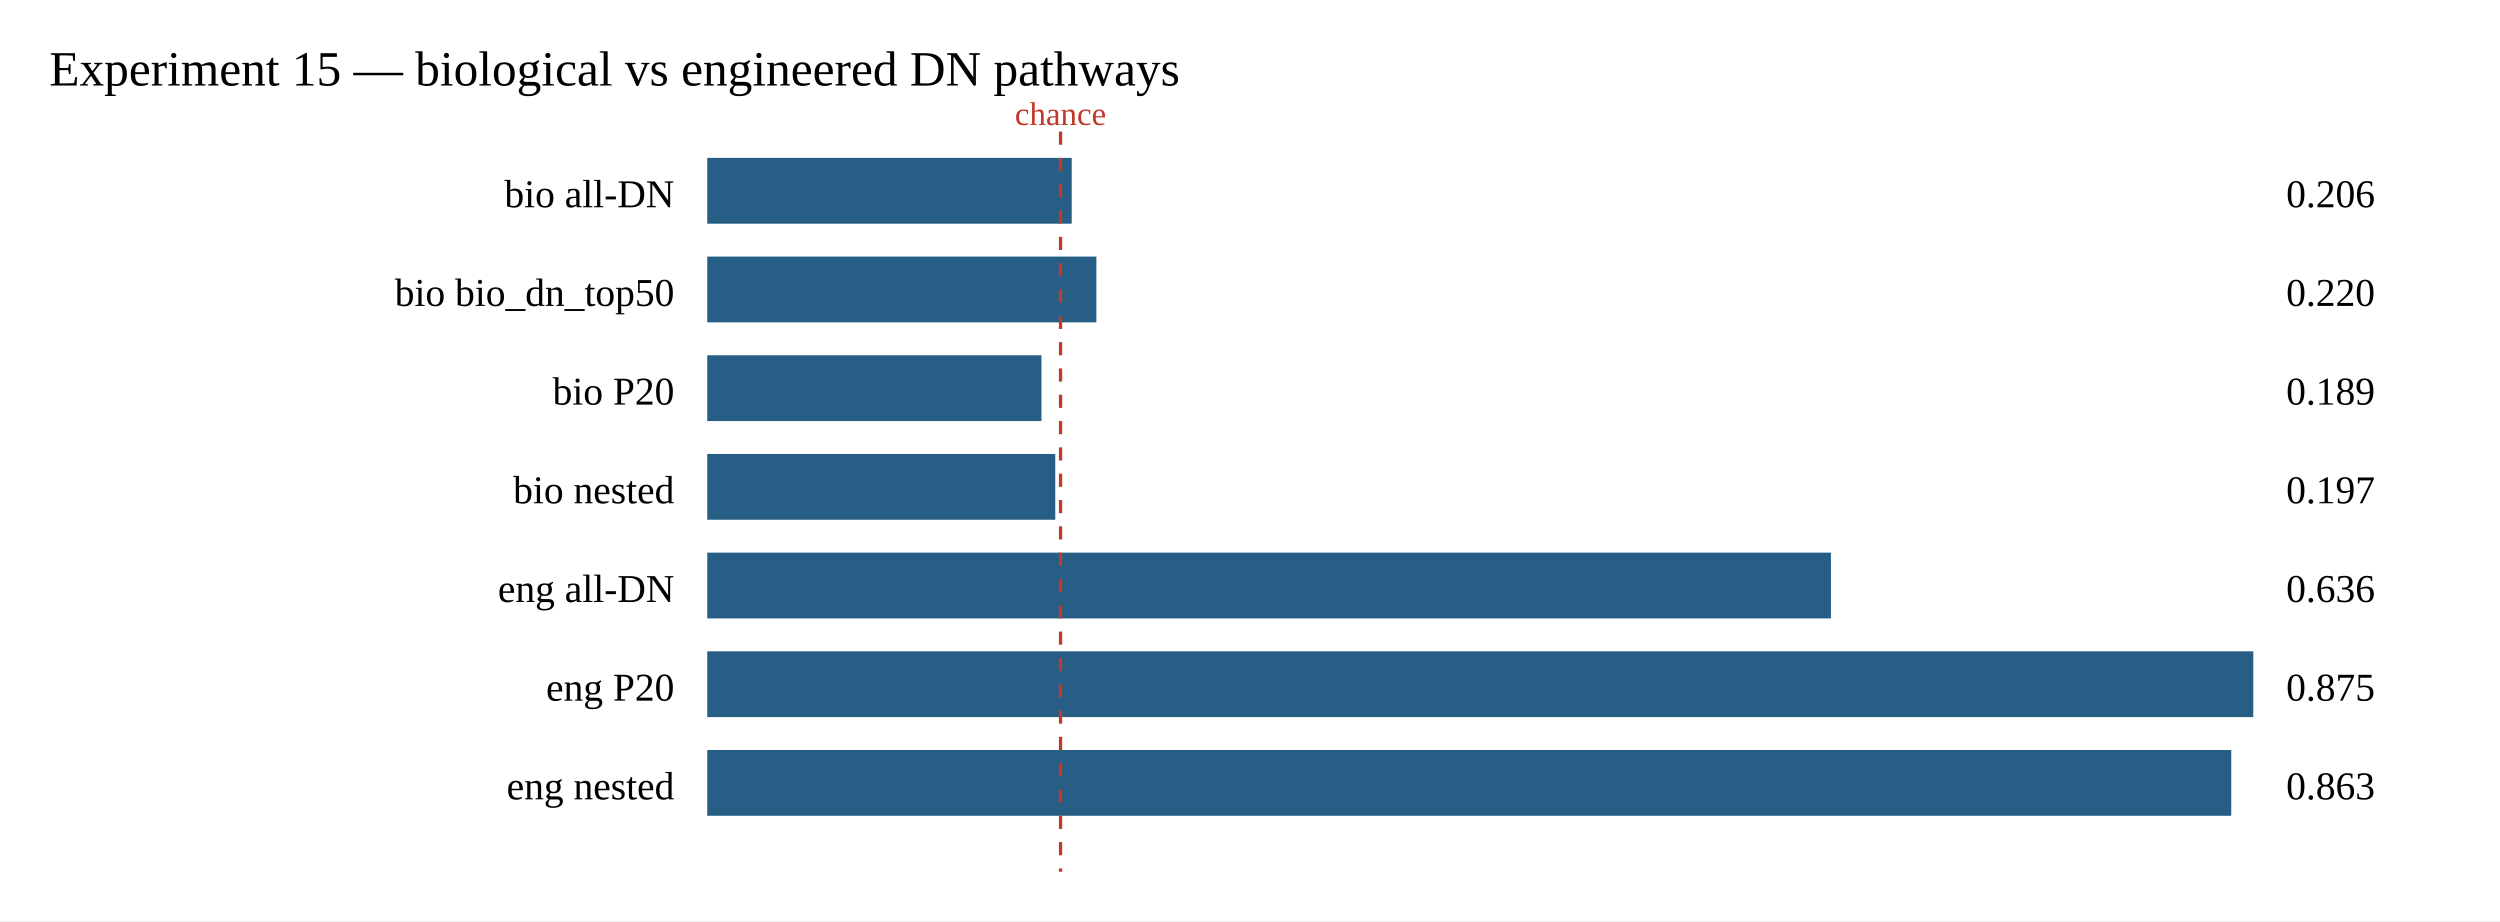
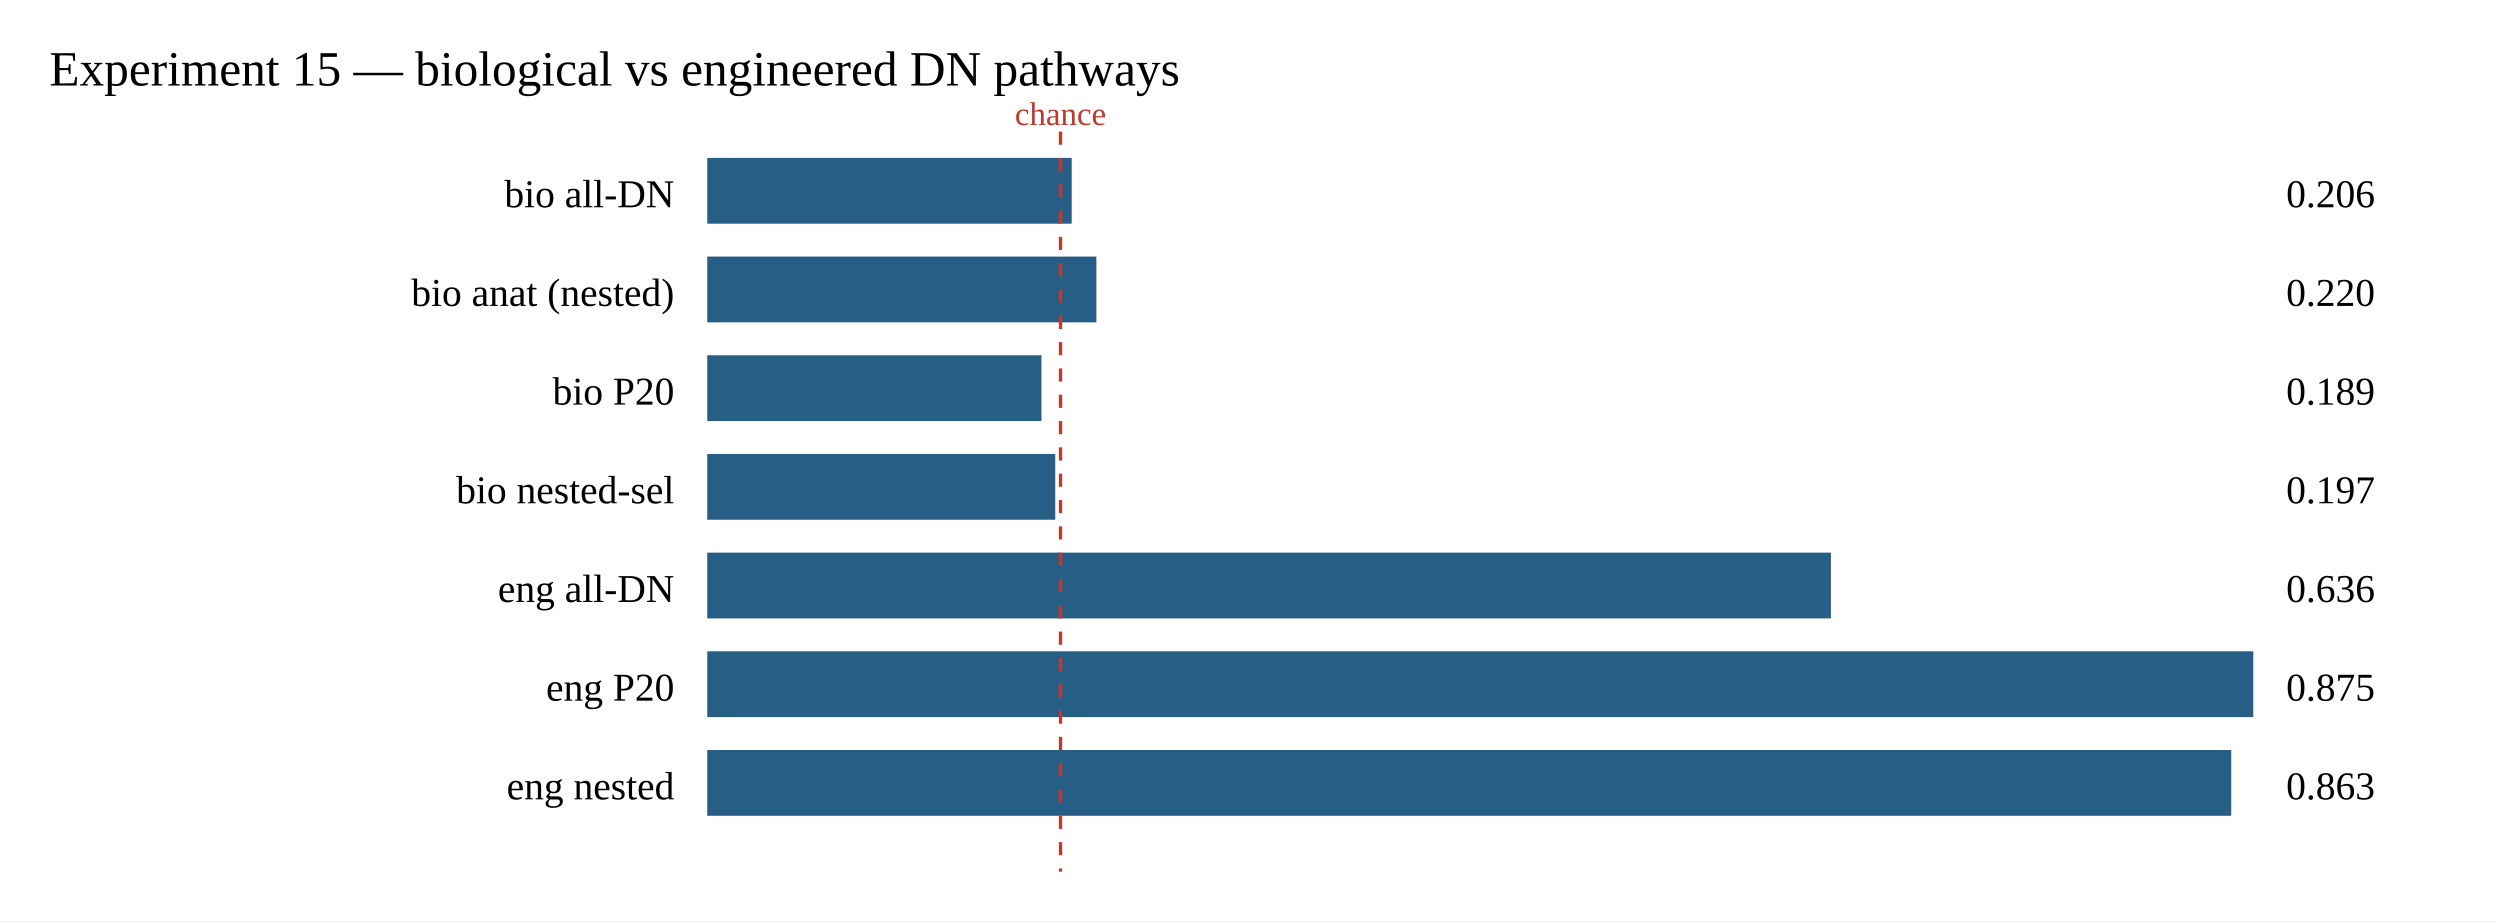
<svg xmlns="http://www.w3.org/2000/svg" width="760" height="280">
  <rect width="100%" height="100%" fill="white" />
  <text x="15" y="26" font-size="15">Experiment 15 — biological vs engineered DN pathways</text>
  <text x="205" y="63" text-anchor="end" font-size="12">bio all-DN</text>
  <rect x="215" y="48" width="110.8" height="20" fill="#275e85" />
  <text x="695" y="63" font-size="12">0.206</text>
-   <text x="205" y="93" text-anchor="end" font-size="12">bio bio_dn_top50</text>
+   <text x="205" y="93" text-anchor="end" font-size="12">bio anat (nested)</text>
  <rect x="215" y="78" width="118.3" height="20" fill="#275e85" />
  <text x="695" y="93" font-size="12">0.220</text>
  <text x="205" y="123" text-anchor="end" font-size="12">bio P20</text>
  <rect x="215" y="108" width="101.6" height="20" fill="#275e85" />
  <text x="695" y="123" font-size="12">0.189</text>
-   <text x="205" y="153" text-anchor="end" font-size="12">bio nested</text>
+   <text x="205" y="153" text-anchor="end" font-size="12">bio nested-sel</text>
  <rect x="215" y="138" width="105.8" height="20" fill="#275e85" />
  <text x="695" y="153" font-size="12">0.197</text>
  <text x="205" y="183" text-anchor="end" font-size="12">eng all-DN</text>
  <rect x="215" y="168" width="341.6" height="20" fill="#275e85" />
  <text x="695" y="183" font-size="12">0.636</text>
  <text x="205" y="213" text-anchor="end" font-size="12">eng P20</text>
  <rect x="215" y="198" width="470.0" height="20" fill="#275e85" />
  <text x="695" y="213" font-size="12">0.875</text>
  <text x="205" y="243" text-anchor="end" font-size="12">eng nested</text>
  <rect x="215" y="228" width="463.3" height="20" fill="#275e85" />
  <text x="695" y="243" font-size="12">0.863</text>
  <line x1="322.4" y1="40" x2="322.4" y2="265" stroke="#c0392b" stroke-dasharray="4" />
  <text x="322.4" y="38" font-size="10" fill="#c0392b" text-anchor="middle">chance</text>
</svg>
